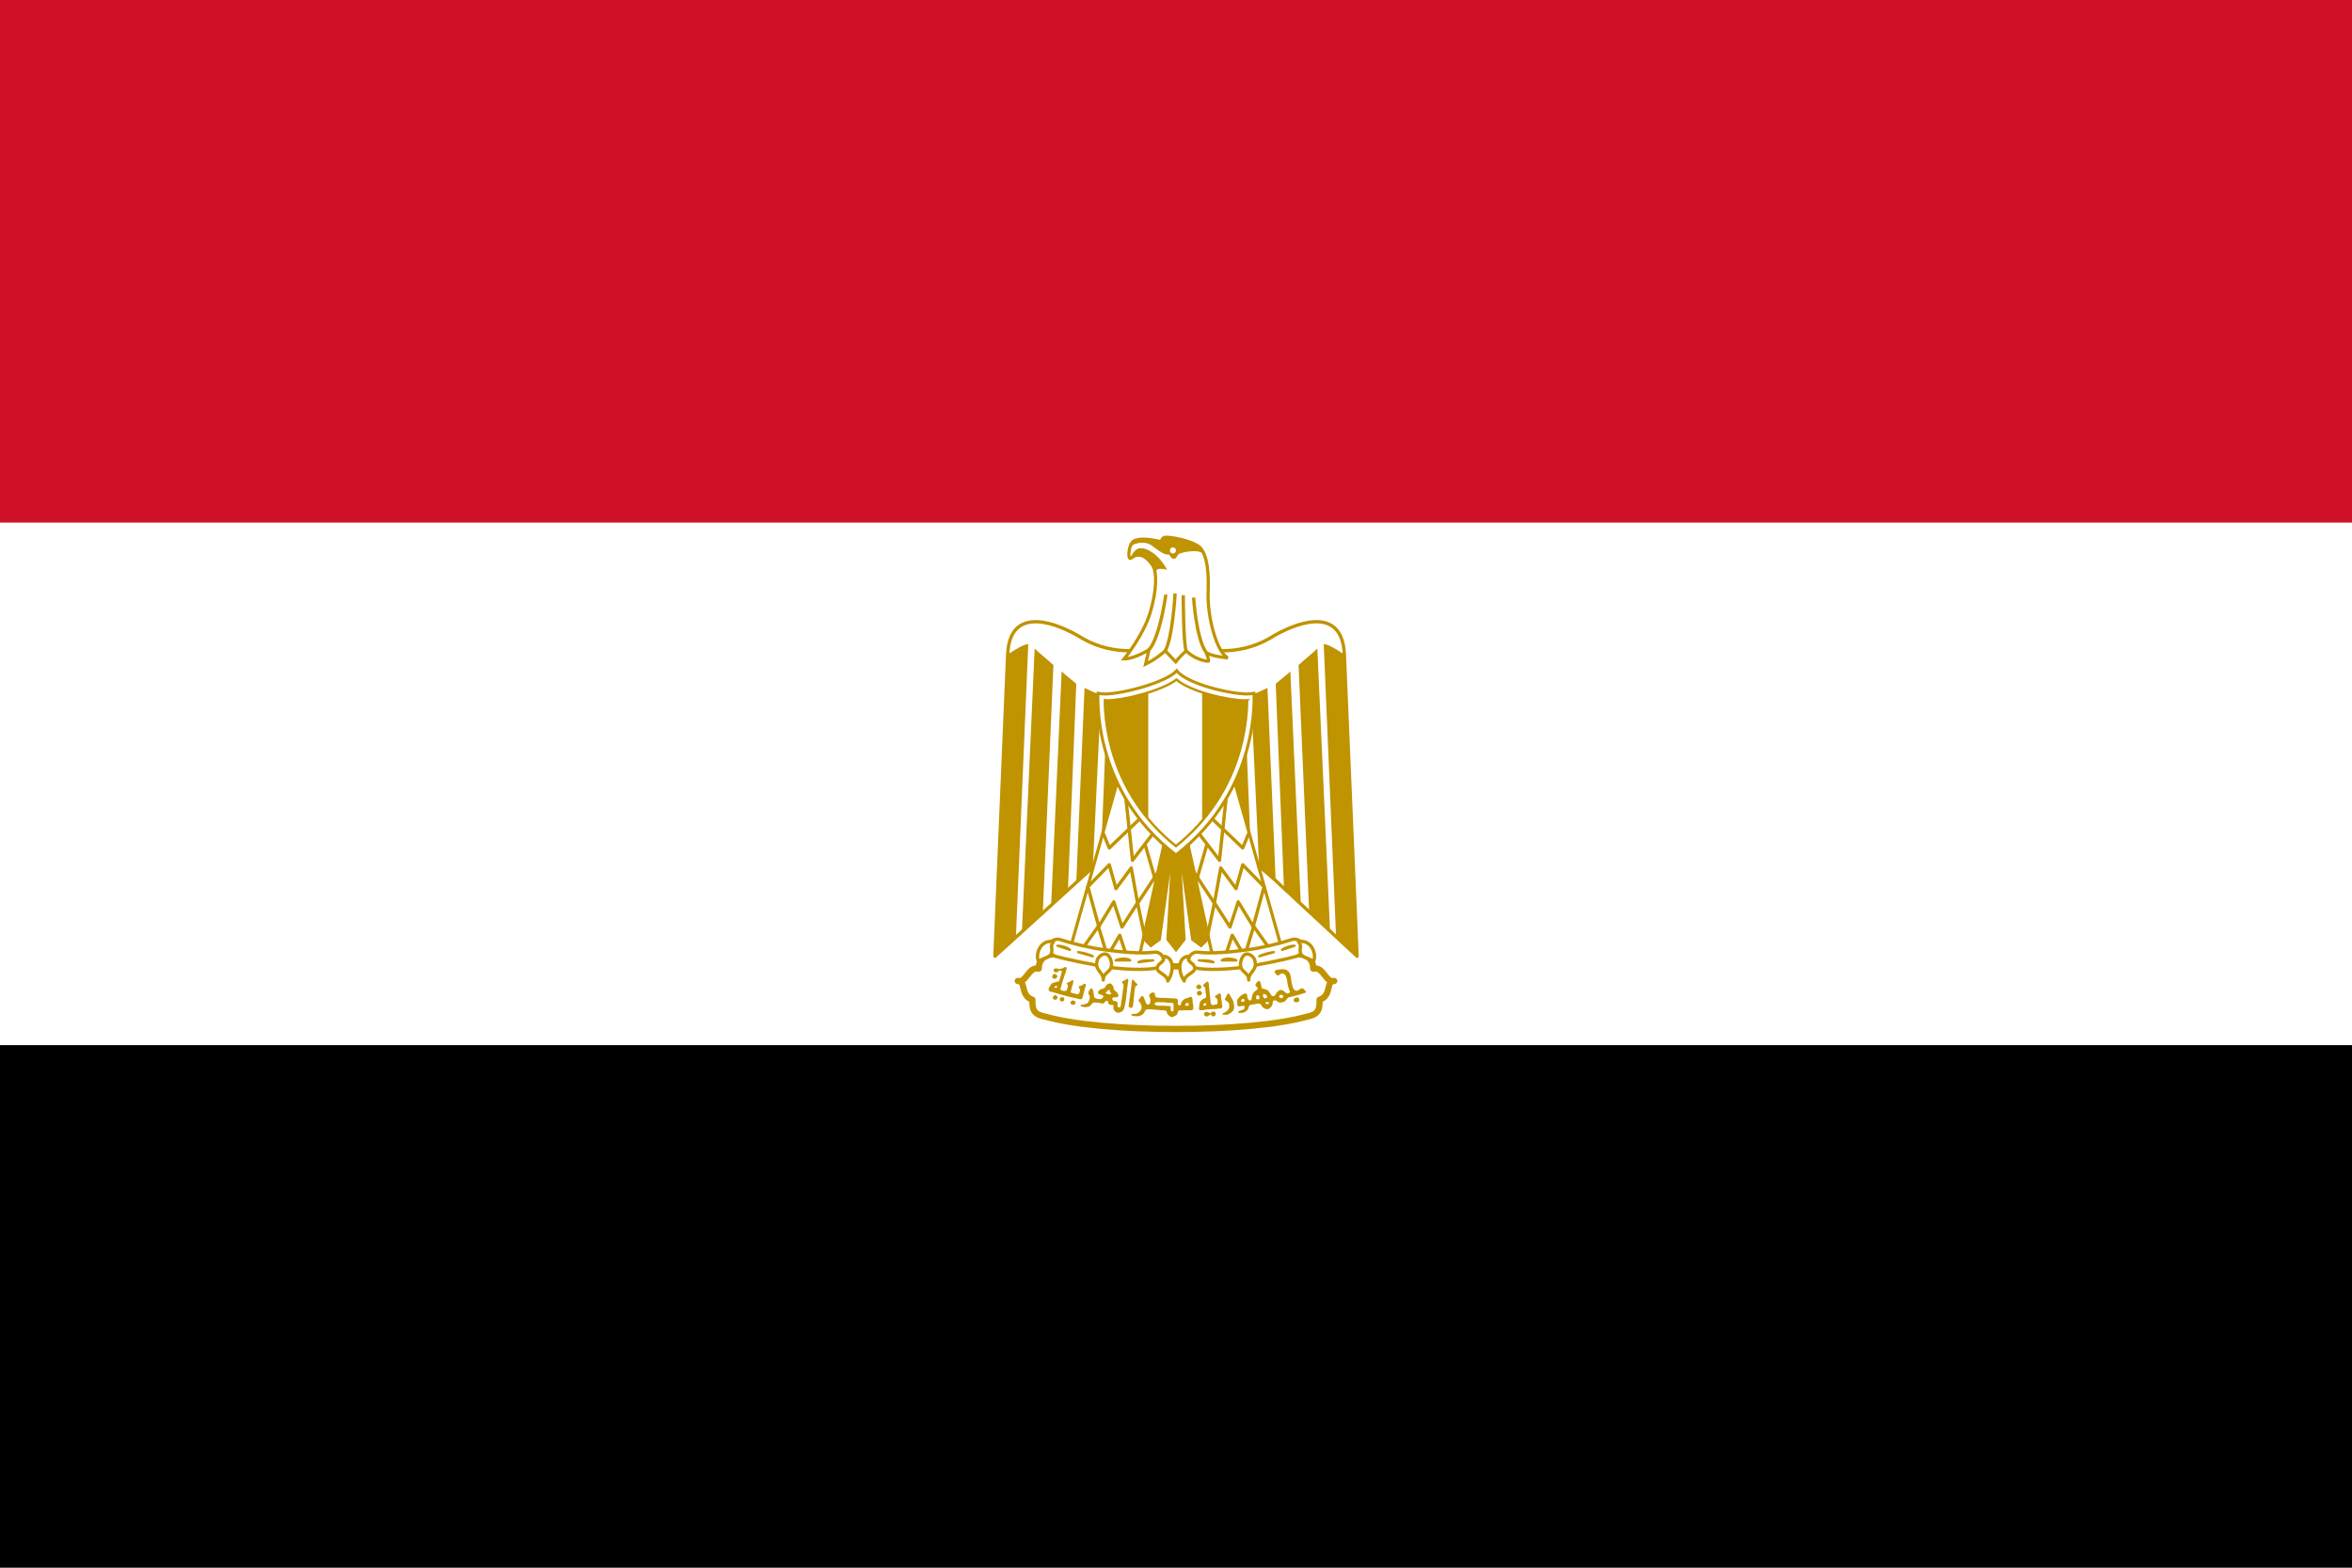
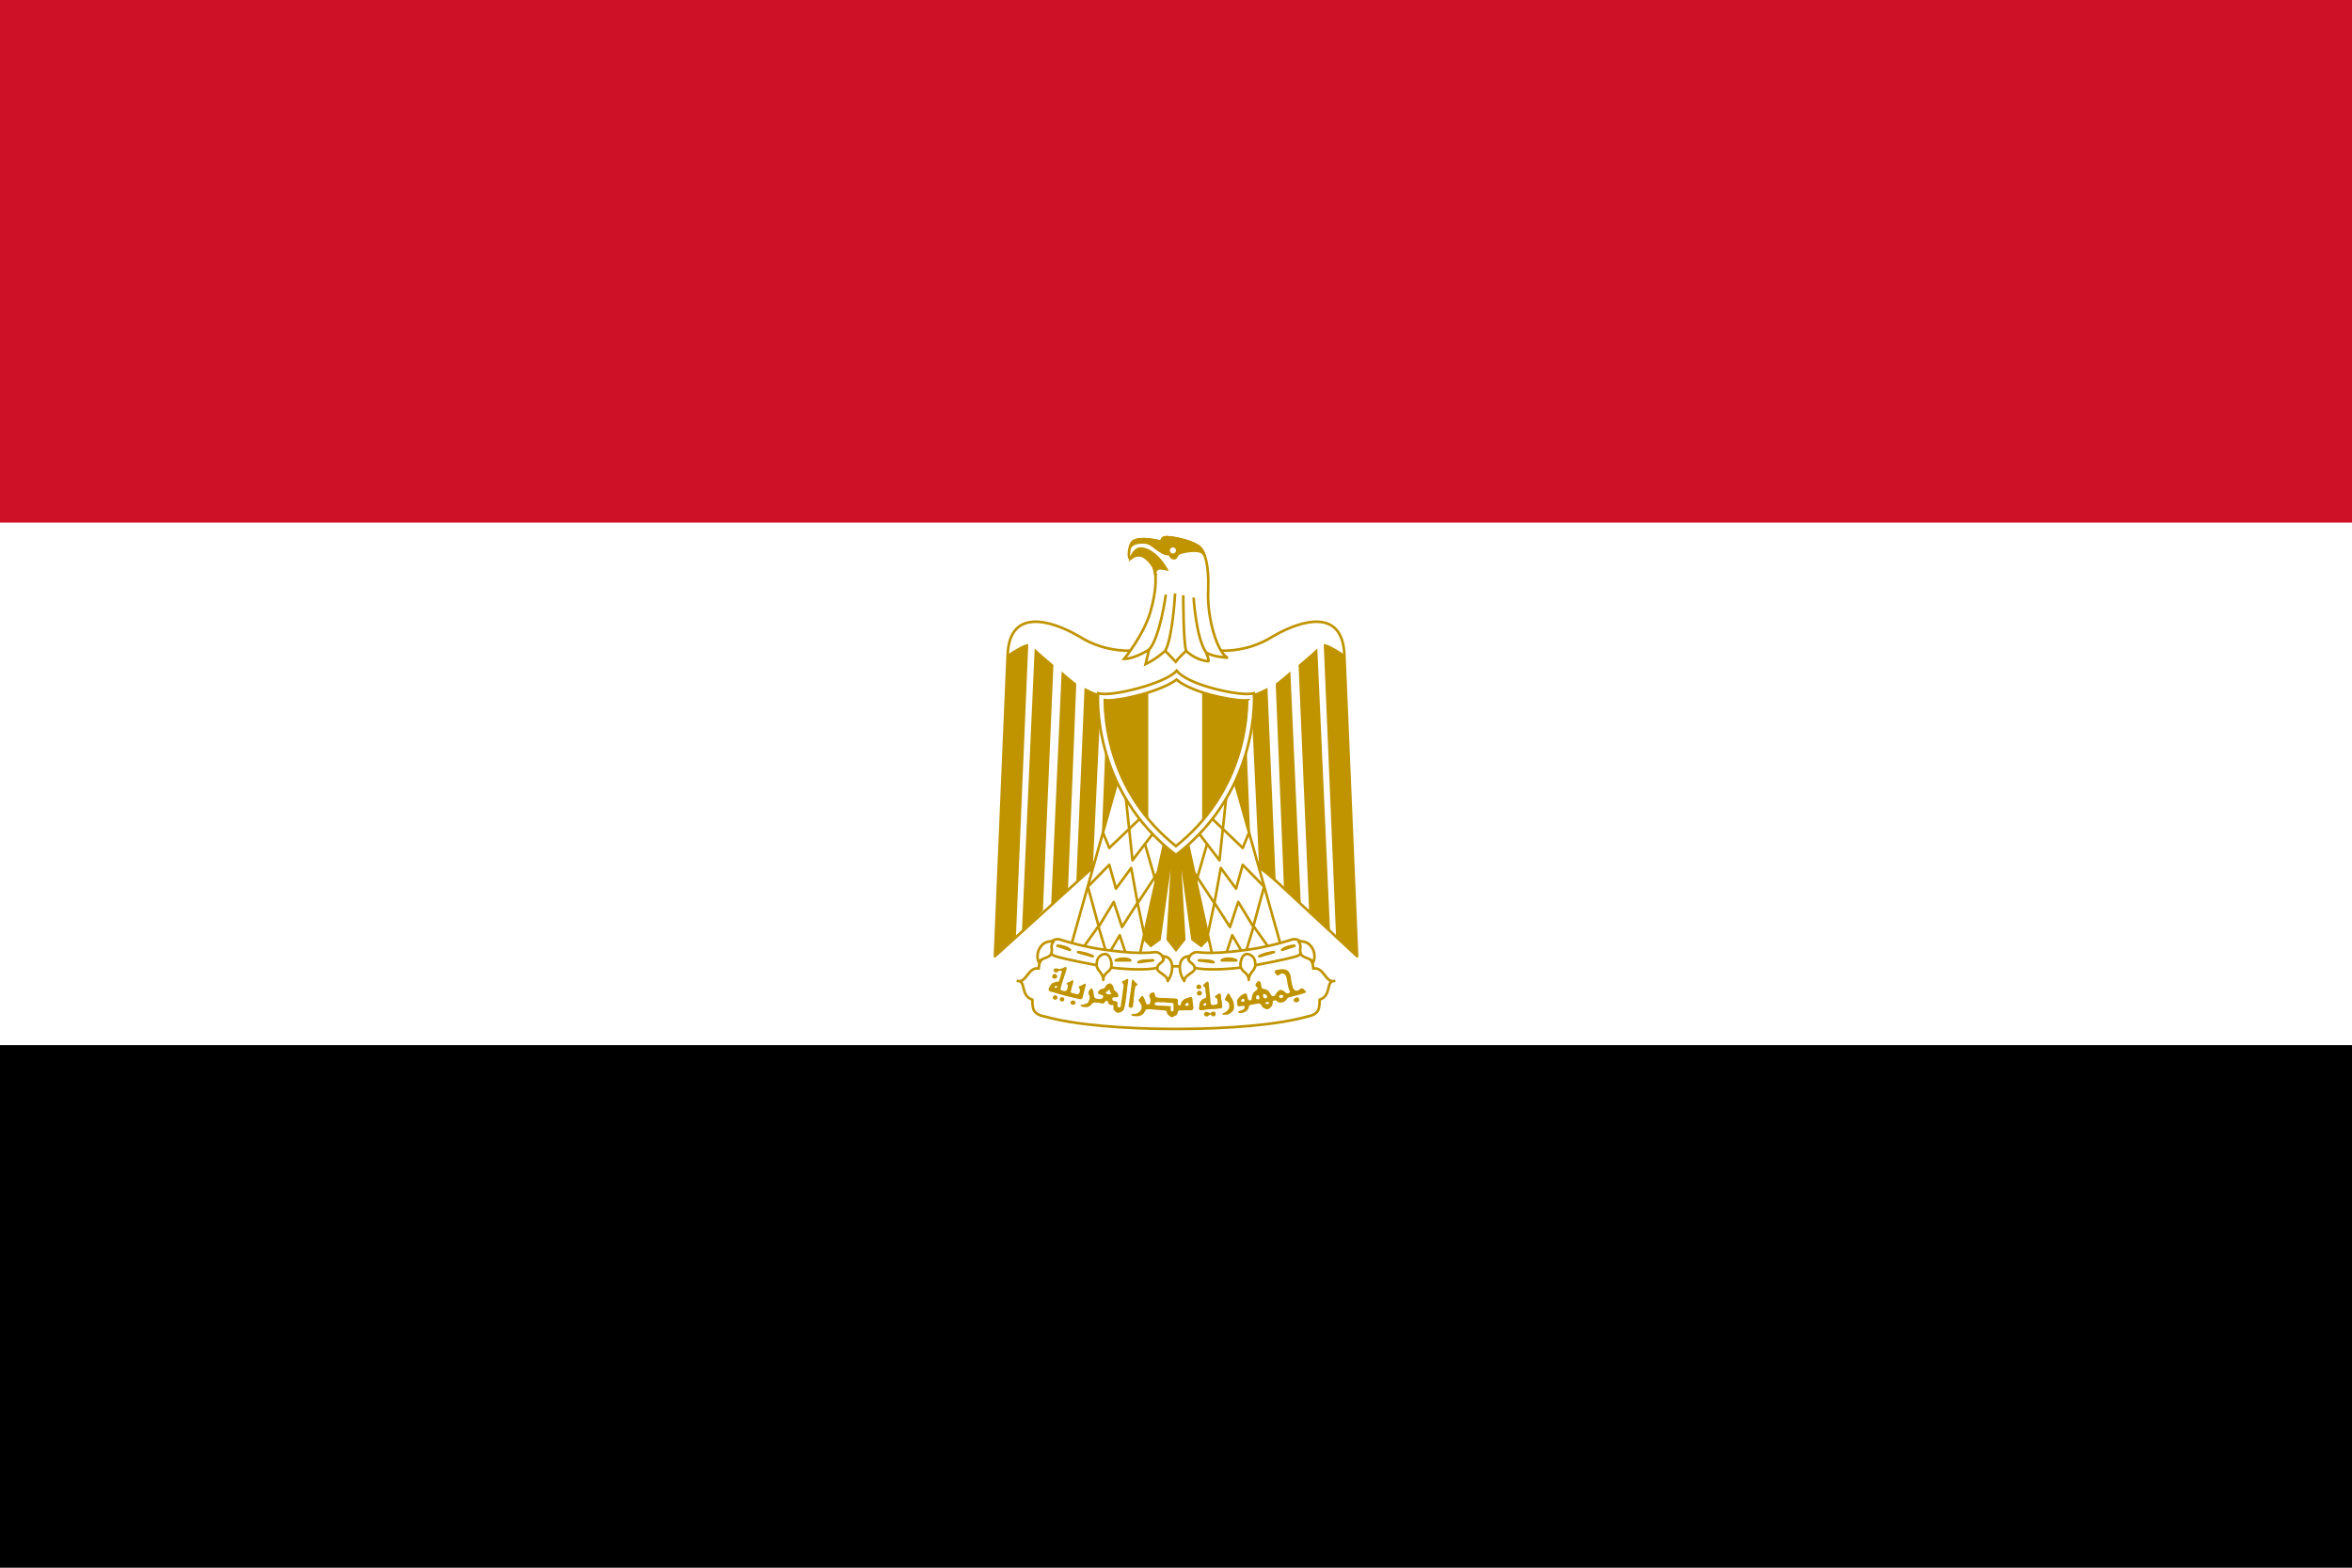
<svg xmlns="http://www.w3.org/2000/svg" xmlns:xlink="http://www.w3.org/1999/xlink" width="900" height="600">
  <rect width="900" height="600" fill="#000" />
  <rect width="900" height="400" fill="#fff" />
  <rect width="900" height="200" fill="#ce1126" />
  <g fill="#fff" stroke="#c09300">
-     <path stroke-width="1.27" stroke-linejoin="round" d="m450.81,302.4,68.488,63.579-4.876-115.47c-0.716-17.5-15.924-13.485-26.971-7.172-11.191,7.172-23.958,7.172-37.446,2.437-13.485,4.735-26.253,4.735-37.444-2.437-11.046-6.312-26.252-10.328-26.97,7.172l-4.879,115.47,70.098-63.579z" />
+     <path strokeWidth="1.27" stroke-linejoin="round" d="m450.81,302.4,68.488,63.579-4.876-115.47c-0.716-17.5-15.924-13.485-26.971-7.172-11.191,7.172-23.958,7.172-37.446,2.437-13.485,4.735-26.253,4.735-37.444-2.437-11.046-6.312-26.252-10.328-26.97,7.172l-4.879,115.47,70.098-63.579z" />
    <g id="w" fill="#c09300" stroke="none">
      <path d="m393.47,246.49-4.734,112.32-8.035,7.168,4.878-115.47c2.295-1.578,6.313-4.017,7.891-4.017z" />
      <path d="m403.09,254.53-4.017,93.955-8.032,8.22,4.877-108.49c1.579,1.577,6.314,5.45,7.172,6.31z" />
      <path d="m411.84,261.7-3.155,78.362-6.456,6.309,4.018-89.405c1.575,1.578,4.731,3.873,5.592,4.733z" />
      <path d="m421.31,265.72-3.156,66.787-6.313,5.119,3.156-74.344c1.579,0.716,4.735,2.438,6.313,2.438z" />
      <path d="m430.06,265.72-2.297,55.657-6.454,6.313,2.439-61.252c1.576-0.001,5.594-0.001,6.313-0.718z" />
    </g>
    <use xlink:href="#w" transform="matrix(-1,0,0,1,900,0)" />
-     <path fill="#c09300" stroke-width="1.074" d="m453.16,315.06,9.613,43.755-3.158,3.155-3.299-2.439-5.452-39.018,2.296,39.018-3.157,4.016-3.156-4.016,2.296-39.018-5.451,39.018-3.302,2.439-3.155-3.155,9.611-43.755h6.314z" />
-     <g id="b" fill="none" stroke-width="1.27" stroke-linejoin="round">
-       <path fill="#fff" stroke-width="1.189" d="m428.48,295.84-19.08,67.705,26.255,4.018,11.188-50.924-18.363-20.799z" />
+     <path fill="#c09300" strokeWidth="1.074" d="m453.16,315.06,9.613,43.755-3.158,3.155-3.299-2.439-5.452-39.018,2.296,39.018-3.157,4.016-3.156-4.016,2.296-39.018-5.451,39.018-3.302,2.439-3.155-3.155,9.611-43.755h6.314z" />
+     <g id="b" fill="none" strokeWidth="1.27" stroke-linejoin="round">
+       <path fill="#fff" strokeWidth="1.189" d="m428.48,295.84-19.08,67.705,26.255,4.018,11.188-50.924-18.363-20.799z" />
      <path d="m422.17,318.94,2.296,5.593,12.405-11.848" />
      <path d="m430.76,304.92,2.596,24.346,7.891-10.328" />
      <path d="m438.09,322.95,4.31,14.875" />
      <path d="m444.09,332.36-8.718,13.241m2.719,13.216-2.79-13.198-2.436-13.423-5.841,7.909-2.561-9.119-8.175,8.385,4.157,15.251,5.737-9.435,3.156,9.612,5.89-9.162" />
      <path d="m414.99,361.97,5.3-7.444,3.453,11.457,4.734-8.032,3.158,9.614" />
    </g>
    <use xlink:href="#b" transform="matrix(-1,0,0,1,900,0)" />
-     <g stroke-width="1.27" stroke-linejoin="round" stroke-linecap="round">
-       <path stroke-width="2.378" stroke-linejoin="round" d="m450,393.81c19.943,0,39.024-1.578,50.213-4.734,4.735-0.859,4.735-3.298,4.735-6.455,4.735-1.578,2.295-7.17,5.594-7.17-3.299,0.862-4.016-5.594-8.033-4.732,0-5.596-5.596-6.313-10.33-4.738-9.47,3.158-26.255,3.875-42.18,3.875-15.924-0.718-32.567-0.718-42.179-3.875-4.734-1.575-10.327-0.859-10.327,4.738-4.018-0.862-4.735,5.594-8.034,4.732,3.299,0,0.86,5.593,5.594,7.17,0,3.158,0,5.596,4.878,6.455,11.045,3.156,30.128,4.734,50.068,4.734z" />
+     <g strokeWidth="1.27" stroke-linejoin="round" stroke-linecap="round">
+       <path strokeWidth="2.378" stroke-linejoin="round" d="m450,393.81c19.943,0,39.024-1.578,50.213-4.734,4.735-0.859,4.735-3.298,4.735-6.455,4.735-1.578,2.295-7.17,5.594-7.17-3.299,0.862-4.016-5.594-8.033-4.732,0-5.596-5.596-6.313-10.33-4.738-9.47,3.158-26.255,3.875-42.18,3.875-15.924-0.718-32.567-0.718-42.179-3.875-4.734-1.575-10.327-0.859-10.327,4.738-4.018-0.862-4.735,5.594-8.034,4.732,3.299,0,0.86,5.593,5.594,7.17,0,3.158,0,5.596,4.878,6.455,11.045,3.156,30.128,4.734,50.068,4.734z" />
      <path d="m422.89,363.54c6.454,0.861,13.628,1.578,19.225,0.861,3.153,0,5.449,5.45-0.863,6.313-5.593,0.715-14.345,0-19.08-0.862-4.017-0.718-12.768-2.295-18.364-3.875-5.595-2.436-1.576-7.168,1.577-6.452,4.879,1.577,11.192,3.156,17.505,4.016z" />
      <path d="m477.12,363.54c-6.457,0.861-13.628,1.578-19.081,0.861-3.301,0-5.596,5.45,0.717,6.313,5.596,0.715,14.347,0,19.078-0.862,4.019-0.718,12.769-2.295,18.364-3.875,5.597-2.436,1.58-7.168-1.577-6.452-4.878,1.577-11.19,3.156-17.501,4.016z" />
      <path d="m403.09,360.39c-4.877-0.861-7.172,4.732-5.593,7.887,0.716-1.578,4.016-1.578,4.735-3.155,0.858-2.437-0.718-2.437,0.858-4.732z" />
      <path d="m422.17,375.06c0-3.153,3.155-2.765,3.155-5.921,0-1.577-0.859-4.017-2.437-4.017-1.579,0-3.158,1.578-3.158,3.155-0.718,3.157,2.44,3.631,2.44,6.783z" />
      <path d="m444.88,365.98c4.731,0,4.262,6.314,1.966,9.47,0-2.295-4.016-3.156-4.016-4.732,0-2.442,3.626-2.442,2.051-4.738z" />
      <path d="m496.91,360.39c4.878-0.861,7.174,4.732,5.595,7.887-0.718-1.578-4.017-1.578-4.734-3.155-0.861-2.437,0.718-2.437-0.861-4.732z" />
      <path d="m477.83,375.06c0-3.153-3.153-2.765-3.153-5.921,0-1.577,0.86-4.017,2.438-4.017,1.577,0,3.156,1.578,3.156,3.155,0.718,3.157-2.441,3.631-2.441,6.783z" />
      <path d="m455.12,365.98c-4.732,0-4.263,6.314-1.967,9.47,0-2.295,4.016-3.156,4.016-4.732,0.001-2.442-3.626-2.442-2.048-4.738z" />
-       <g stroke-width="0.891">
+       <g strokeWidth="0.891">
        <path d="m404.67,361.97c1.58,0,4.018,0.718,4.735,1.577l-4.74-1.58z" />
        <path d="m412.55,364.41c0.862,0,4.018,0.716,5.596,1.575l-5.6-1.58z" />
        <path d="m441.25,367.56c-1.578,0-4.734,0-5.593,0.715l5.59-0.72z" />
        <path d="m432.5,367.56c-0.859-0.862-4.016-0.862-5.593,0h5.59z" />
        <path d="m495.34,361.97c-1.578,0-3.875,0.718-4.735,1.577l4.735-1.577z" />
        <path d="m487.45,364.41c-0.86,0-4.017,0.716-5.595,1.575l5.6-1.58z" />
        <path d="m458.75,367.56c1.579,0,4.735,0,5.595,0.715l-5.6-0.72z" />
        <path d="m467.5,367.56c0.86-0.862,4.018-0.862,5.595,0h-5.6z" />
      </g>
      <g fill="#c09300" stroke="none">
        <path d="m403.34,374.58c-0.534-0.102-0.815-0.525-0.68-1.025,0.164-0.609,0.652-0.957,1.113-0.794,0.293,0.104,0.83,0.645,0.832,0.839,0.003,0.223-0.281,0.753-0.403,0.754-0.053,0.001-0.134,0.046-0.181,0.102-0.1,0.118-0.413,0.175-0.68,0.124z" />
        <path d="m458.27,378.5c-0.199-0.074-0.515-0.518-0.515-0.724,0.002-0.387,0.574-1.018,0.929-1.021,0.175-0.001,0.655,0.248,0.834,0.435,0.325,0.338,0.254,0.893-0.154,1.208-0.201,0.155-0.8,0.211-1.094,0.103z" />
        <path d="m458.63,380.98c-0.42-0.142-0.574-0.348-0.608-0.814-0.035-0.485,0.012-0.561,0.525-0.841l0.366-0.199,0.346,0.154c0.48,0.214,0.693,0.445,0.71,0.767,0.018,0.348-0.24,0.703-0.64,0.883-0.352,0.158-0.373,0.159-0.699,0.049z" />
        <path d="m407.75,370.09c-0.346-0.011-0.821,0.307-1.094,0.469-0.649,0.152-1.405,0.551-2.031,0.125-0.617-0.191-1.438-0.04-1.531,0.719,0.158,0.652,1.071,1.024,1.625,0.594,0.411-0.538,1.531-0.853,1.656,0.062-0.457,0.692-0.405,1.609-0.781,2.344-0.061,0.458-0.252,0.892-0.5,1.281-0.462,0.046-0.954-0.008-1.344,0.281-0.626,0.034-1.265,0.345-1.625,0.875-0.403,0.578-0.789,1.165-0.906,1.875,0.107,0.725,0.938,0.933,1.562,0.969,0.667,0.184,1.334,0.424,2,0.625,1.085,0.243,2.102,0.635,3.188,0.875,1.584,0.478,3.248,0.697,4.844,1.125,0.167,0.056,0.324,0.104,0.5,0.125,0.662,0.138,1.008-0.583,1.062-1.125,0.329-1.16,0.579-2.339,0.906-3.5,0.225-0.466,0.496-1.517-0.406-1.281-0.515,0.309-0.952,0.773-1.594,0.812-0.874,0.051-0.375,0.945-0.031,1.312,0.076,0.587-0.11,1.289-0.5,1.75-0.52,0.33-1.172-0.056-1.719-0.188-0.575,0.01-1.723-0.283-1.188-1.062,0.19-0.577,0.207-1.208,0.438-1.781,0.294-0.615,0.336-1.285,0.469-1.938-0.361-0.777-0.979,0.256-1.469,0.344-0.338,0.235-1.605,0.334-0.938,0.938,0.575,0.437,0.134,1.197,0.031,1.75-0.037,0.77-0.838,0.954-1.469,0.781-0.628-0.03-1.501-0.497-0.969-1.188,0.121-0.575,0.322-1.14,0.438-1.719,0.237-0.698,0.437-1.363,0.688-2.062,0.109-0.62,0.331-1.208,0.625-1.75,0.017-0.685,0.478-1.275,0.469-1.969-0.047-0.339-0.199-0.462-0.406-0.469zm-3.594,7.25c0.082-0.014,0.14-0.002,0.219,0.031,0.25,0.106,0.257,0.309,0,0.531-0.112,0.097-0.24,0.191-0.281,0.188-0.468-0.04-0.606-0.11-0.625-0.281-0.017-0.151,0.031-0.195,0.344-0.344,0.156-0.074,0.262-0.111,0.344-0.125z" />
        <path d="m403.12,382.36c-0.496-0.466-0.416-0.806,0.317-1.353,0.314-0.234,0.504-0.207,0.863,0.12,0.552,0.504,0.574,0.823,0.087,1.255-0.241,0.213-0.346,0.257-0.627,0.26-0.293,0.003-0.377-0.033-0.64-0.282z" />
        <path d="m406.17,383.28c-0.485-0.12-0.764-0.608-0.623-1.088,0.129-0.435,0.203-0.477,0.84-0.484,0.715-0.007,0.854,0.112,0.86,0.742,0.004,0.354-0.024,0.437-0.2,0.6-0.207,0.193-0.605,0.296-0.878,0.229z" />
        <path d="m495.28,383.36c-0.227-0.189-0.273-0.274-0.275-0.515-0.003-0.411,0.233-0.712,0.746-0.944,0.682-0.309,0.96-0.266,1.217,0.186,0.342,0.601,0.325,0.847-0.084,1.252-0.226,0.224-0.268,0.237-0.785,0.242-0.508,0.003-0.566-0.011-0.819-0.221z" />
        <path d="m410.22,384.51c-0.364-0.097-0.552-0.37-0.557-0.807-0.004-0.334,0.02-0.387,0.254-0.57,0.151-0.118,0.39-0.22,0.579-0.245,0.267-0.036,0.364-0.013,0.579,0.138,0.551,0.387,0.667,0.77,0.349,1.141-0.34,0.396-0.661,0.488-1.203,0.343z" />
        <path d="m432.14,385.49c-0.081-0.101-0.259-0.16-0.278-0.287,0.032-0.555,0.059-1.117,0.235-1.648,0.096-0.523,0.012-1.069,0.194-1.579,0.187-0.927,0.187-1.883,0.402-2.804,0.01-0.474,0.055-0.949,0.192-1.405,0.158-0.722,0.014-1.476,0.226-2.189-0.023-0.268,0.286-0.983,0.557-0.559,0.393,0.576,0.911,1.045,1.421,1.515,0.438,0.253,0.036,0.624-0.267,0.75-0.415,0.164-0.516,0.621-0.487,1.022-0.058,0.415-0.225,0.807-0.242,1.23-0.088,0.622-0.071,1.255-0.152,1.877-0.182,0.609-0.112,1.26-0.173,1.887,0.008,0.399-0.181,0.761-0.155,1.16-0.048,0.406-0.067,0.894-0.407,1.172-0.329,0.166-0.804,0.137-1.068-0.142z" />
        <path d="m461.84,375.69c-0.482,0.365-0.914,0.795-1.344,1.219-0.593,0.449,0.487,0.71,0.625,1.094,0.157,0.586,0.148,1.211,0.188,1.812,0.179,0.551,0.258,1.138,0.219,1.719-0.052,0.622-0.863,0.491-1.219,0.844-0.492,0.207-0.688,0.69-1.062,1.031-0.246,0.483-0.312,1.076-0.344,1.625,0.035,0.448-0.302,0.949,0,1.344,0.039,0.056,0.085,0.132,0.125,0.188,0.101,0.145,0.343,0.029,0.5,0.062,0.504-0.028,1.028,0.047,1.5-0.156,1.21-0.209,2.431-0.226,3.656-0.281,0.749,0.024,1.47-0.237,2.219-0.219,0.587,0.13,0.851-0.506,0.844-0.969-0.332-0.654-0.045-1.429-0.312-2.094-0.235-0.672-0.142-1.428-0.25-2.125-0.015-0.548-0.711-0.752-1.062-0.344-0.341,0.345-0.893,0.414-1.156,0.844-0.297,0.602,0.627,0.603,0.781,1.062,0.176,0.464,0.118,0.981,0.156,1.469,0.114,0.592-0.529,0.626-0.938,0.688-0.537,0.201-1.29,0.336-1.594-0.312-0.191-0.479-0.165-0.993-0.219-1.5-0.013-0.892-0.228-1.768-0.281-2.656-0.051-1.097-0.241-2.187-0.312-3.281-0.01-0.455-0.071-1.198-0.719-1.062zm-0.625,8.25,0.312,0.031,0.031,0.375,0.031,0.375-0.406,0.125c-0.215,0.064-0.403,0.094-0.406,0.094-0.003-0.001-0.088-0.053-0.188-0.125-0.22-0.159-0.163-0.385,0.125-0.688,0.163-0.17,0.239-0.203,0.5-0.188z" />
        <path d="m431.25,374.66c-0.38,0.135-0.862,0.693-1.25,0.688-0.88,0.062-0.757,0.919-0.125,1.219,0.083,0.26,0.005,0.588,0.031,0.875,0.123,0.79-0.375,1.425-0.281,2.219-0.044,0.87-0.307,1.718-0.344,2.594-0.247,0.903-0.25,1.832-0.406,2.75-0.104,0.823-0.7,0.533-1.219,0.312-0.004-0.357-0.027-0.706-0.031-1.062,0.216-0.817-0.441-1.056-1.094-1.156-0.686,0.065-1.023-0.523-0.875-1.125,0.295-0.351,1.036-0.253,1.5-0.312,0.981,0.203,0.942-1.112,0.438-1.562-0.345-0.636-1.198-0.909-1.438-1.562,0.096-0.866-0.48-1.732-1.188-2.156-1.089-0.076-1.91,0.863-2.312,1.781-0.453,0.131-0.904,0.267-1.344,0.438-0.709,0.177-1.72,1.407-0.75,1.875,0.544,0.15,2.2,0.528,1.469,1.281-0.412,0.707-1.201,0.719-1.906,0.531-0.724,0.001-1.529-0.352-1.5-1.188-0.148-0.75-0.123-1.558-0.469-2.25-0.148-0.839-1.101-0.643-1.156,0.125-0.733,0.534-0.636,1.398-0.125,2.031,0.319,0.729,0.003,1.578-0.312,2.25-0.191,0.875-1.156,0.905-1.844,1.188-0.338,0.131-1.629-0.078-1.156,0.656,0.753,0.266,1.653,0.505,2.438,0.312,0.823-0.102,1.538-0.665,1.938-1.375,0.553-0.56,1.502-0.267,2.219-0.281,0.773-0.002,1.563,0.542,2.312,0.188,0.217-0.564,1.222-1.496,1.531-0.531-0.053,0.863,0.709,1.326,1.5,1.219,0.864-0.049,0.544,0.611,0.531,1.125,0.057,0.934,0.66,1.425,1.438,1.812,0.265,0.071,0.545,0.047,0.812,0,0.748-0.235,1.554-0.569,1.781-1.406,0.304-0.681,0.311-1.451,0.531-2.156,0.177-1.13,0.406-2.26,0.438-3.406,0.276-1.038,0.197-2.136,0.406-3.188,0.132-0.782,0.231-1.563,0.312-2.344-0.092-0.417-0.272-0.487-0.5-0.406zm-6.781,4.156c0.151,0.018,0.236,0.204,0.25,0.531,0.016,0.364,0.206,0.661,0.438,0.719,0.182,0.046,0.167,0.239-0.031,0.375-0.115,0.079-0.321,0.127-0.688,0.125-0.578-0.003-0.936-0.153-1.25-0.469l-0.188-0.188,0.281-0.188c0.142-0.108,0.398-0.333,0.562-0.5,0.285-0.291,0.474-0.425,0.625-0.406z" />
        <path d="m490.5,370.94c-0.567,0.026-1.137,0.118-1.656,0.25-1.04-0.065-1.562,1.027-0.562,1.562,0.602,1.534,1.54-0.317,2.5-0.188,1.438,0.28,1.559,1.832,1.781,3,0.081,1.157,0.414,2.282,0.75,3.375,0.962,1.069-0.721,1.74-1.438,0.906-0.611-0.664-1.92-1.48-2.656-0.562-0.904,0.383-0.941,1.59-1.688,1.938-1.209,0.368-1.361-1.119-2-1.75-0.587-0.824-1.71-0.896-2.625-1.188-0.429-0.869-0.205-2.346-1.094-2.938-0.746,0.304-2.113,1.702-0.969,2.344,1.118,0.961-0.488,1.401-1,2.062-0.732,0.815-0.848,1.936-0.969,2.969-1.259,0.696-1.504-0.788-1.656-1.719-0.098-1.111-1.036-0.785-1.688-0.375-0.952,0.386-1.428,1.29-2.094,2-0.08,0.648,0.037,1.357,0.031,2.031,0.216,0.811,1.202,0.43,1.812,0.375,0.979-0.409,1.379,0.627,0.594,1.219-0.532,0.676-2.22,0.323-2.062,1.406,0.544,0.064,1.111,0.043,1.656,0,1.091-0.298,2.261-1.067,2.375-2.281,0.144-1.058,1.668-0.865,2.5-1.094,1.041-0.3,2.295-0.377,2.531,0.938,0.709,0.745,2.249,1.584,3.031,0.562,0.795-0.485,1.176-1.338,1.125-2.25-0.162-0.785,1.269-0.813,1.625-0.375,0.521,0.858,2.151,0.605,2.938,0.125,0.836-0.617,1.018-1.705,2.219-1.719,1.782-0.534,3.634-0.841,5.375-1.5,1.41-0.307-0.21-1.198-0.562-1.719-1.074-0.531-2.008,1.642-3.219,0.562-0.936-0.716-0.872-2.077-1.219-3.125-0.237-1.357-0.177-2.923-1.156-4-0.672-0.715-1.586-0.887-2.531-0.844zm-6.812,9.469c0.126-0.003,0.268,0.059,0.5,0.188,0.438,0.242,0.751,0.643,0.75,0.969-0,0.213-0.054,0.227-0.375,0.375-0.197,0.091-0.421,0.189-0.5,0.188-0.181-0.002-0.624-0.357-0.625-0.5-0.001-0.059-0.058-0.286-0.125-0.469-0.118-0.321-0.099-0.316,0.062-0.531,0.103-0.137,0.187-0.215,0.312-0.219zm6.531,0.344c0.372-0.024,0.594,0.092,0.75,0.375,0.182,0.329,0.058,0.581-0.406,0.781-0.203,0.088-0.407,0.159-0.438,0.156-0.031-0.003-0.198-0.103-0.375-0.219-0.27-0.178-0.309-0.264-0.312-0.469-0.003-0.315,0.349-0.597,0.781-0.625zm-8.938,0.094c0.109-0.017,0.208,0.04,0.344,0.156,0.18,0.155,0.237,0.279,0.281,0.594,0.031,0.219,0.026,0.502,0,0.625-0.049,0.226-0.053,0.216-0.562,0.219-0.64,0.006-0.7-0.064-0.688-0.656,0.008-0.377,0.012-0.478,0.219-0.688,0.16-0.162,0.297-0.233,0.406-0.25zm-5.5,1.438c0.2,0.047,0.388,0.198,0.438,0.438,0.066,0.318,0.008,0.462-0.25,0.594-0.222,0.113-0.734,0.151-0.875,0.062-0.046-0.029-0.14-0.103-0.188-0.188-0.068-0.121-0.056-0.179,0.031-0.25,0.06-0.049,0.125-0.12,0.125-0.156-0-0.036,0.067-0.163,0.156-0.281,0.146-0.194,0.363-0.266,0.562-0.219zm9.25,1.188c0.178-0.001,0.329,0.061,0.438,0.156,0.185,0.162,0.179,0.4-0.031,0.562-0.135,0.104-0.872,0.095-1.125,0-0.113-0.042-0.156-0.099-0.156-0.219-0.002-0.141,0.037-0.228,0.281-0.344,0.204-0.098,0.416-0.155,0.594-0.156z" />
        <path d="m467.86,388.29c-0.096-0.062-0.238-0.117-0.095-0.222,0.173-0.302,0.518-0.407,0.824-0.52,0.548-0.237,1.021-0.64,1.374-1.118,0.05-0.333,0.424-0.514,0.422-0.862,0.003-0.475,0.031-0.962-0.085-1.426-0.128-0.426-0.451-0.752-0.826-0.974-0.257-0.201-0.674-0.257-0.769-0.614-0.052-0.343,0.253-0.604,0.361-0.909,0.223-0.422,0.411-0.864,0.651-1.275,0.259-0.288,0.659-0.016,0.793,0.262,0.189,0.278,0.357,0.576,0.451,0.897,0.302,0.332,0.57,0.721,0.679,1.162,0.148,0.311,0.383,0.602,0.369,0.966,0,0.416,0.235,0.787,0.22,1.206,0.013,0.56,0.013,1.145-0.192,1.674-0.14,0.293-0.421,0.47-0.606,0.733-0.319,0.296-0.67,0.579-1.08,0.736-0.289,0.092-0.457,0.426-0.819,0.345-0.515,0.009-1.037,0.079-1.547-0.004,0.032,0.054-0.156-0.091-0.125-0.057z" />
        <path d="m461.01,388.74c-0.243-0.25-0.295-0.355-0.298-0.6-0.003-0.247,0.045-0.346,0.282-0.586,0.438-0.443,0.652-0.453,1.409-0.07,0.723,0.366,0.968,0.399,1.032,0.14,0.062-0.25,0.479-0.479,0.874-0.481,0.25-0.002,0.392,0.048,0.592,0.204,0.251,0.196,0.263,0.226,0.27,0.679,0.004,0.463-0.002,0.481-0.29,0.736-0.277,0.244-0.322,0.259-0.665,0.225-0.437-0.044-0.7-0.244-0.771-0.588-0.052-0.25-0.139-0.31-0.205-0.14-0.021,0.055-0.129,0.122-0.239,0.15-0.204,0.051-0.549,0.269-0.794,0.5-0.093,0.087-0.255,0.129-0.519,0.131-0.356,0.003-0.405-0.018-0.678-0.299z" />
        <path d="m441.19,379.84c-0.665,0.007-1.381,0.566-1.469,1.219,0.152,0.752,0.777,1.49,0.375,2.281,0.278,1.013-0.761,1.397-1.469,0.812-0.427-0.971-0.643-2.036-1.281-2.906-0.804-0.228-1.155,1.057-1.719,1.5,0.28,0.755,1.096,1.432,1.188,2.375,0.195,0.915-0.361,1.931-1.156,2.406-0.686,0.655-1.625,0.421-2.469,0.562-1.024,0.599,0.752,0.818,1.219,0.844,1.048,0.106,2.135-0.032,2.906-0.812,0.769-0.367,0.71-1.697,1.625-1.844,1.588-0.071,3.163,0.244,4.75,0.281,0.849,0.203,2.163-0.101,2.75,0.531,0.002,1.107,0.941,1.79,1.844,2.219,0.499,0.139,1.024-0.479,1.531-0.594,0.965-0.308,0.672-1.502,1.25-1.969,1.65-0.089,3.316-0.07,4.969-0.094,0.315,0.008,0.407-0.44,0.625-0.625-0.036-0.639-0.059-1.273-0.156-1.906-0.318-0.807,0.051-1.845-0.531-2.531-0.83-0.226-1.536,0.534-2.375,0.594-0.926,0.412-1.706,1.268-1.75,2.312-0.548,0.897-1.428-0.16-1.125-0.906-0.035-0.325,0.07-0.704-0.031-1-0.507-0.608-1.395-0.409-2.094-0.5-1.018,0.041-2.013-0.18-3.031-0.156-0.893-0.067-1.822,0.078-2.688-0.156-1.032-0.029-0.89-1.038-1.062-1.75-0.183-0.136-0.403-0.19-0.625-0.188zm2,3.688c0.343,0.007,0.667,0.052,1,0.094,0.431,0.071,0.89-0.148,1.312,0,0.977,0.166,1.954,0.127,2.938,0.219,0.26-0.004,0.446,0.185,0.625,0.344,0.002,0.684,0.001,1.379,0,2.062-0.03,0.258,0.076,0.598-0.156,0.781-0.075,0.051-0.158,0.107-0.25,0.125-0.271-0.07-0.557-0.248-0.688-0.5-0.041-0.357,0.018-0.704,0.031-1.062-0.007-0.093,0.04-0.237,0-0.312-0.213-0.151-0.454-0.249-0.719-0.25-0.849-0.029-1.682-0.092-2.531-0.125-0.707-0.045-1.433,0.06-2.125-0.125-0.268-0.098-0.618-0.064-0.781-0.344-0.234-0.272,0.104-0.597,0.344-0.719,0.318-0.145,0.657-0.194,1-0.188zm11.281,0.25c0.159-0.002,0.209,0.05,0.281,0.344,0.046,0.188,0.1,0.417,0.125,0.5,0.036,0.118-0.022,0.156-0.188,0.219-0.494,0.186-0.986,0.168-1.156-0.062-0.077-0.105,0.013-0.435,0.156-0.562,0.289-0.259,0.61-0.437,0.781-0.438z" />
      </g>
    </g>
-     <path stroke-width="1.15" d="m449.98,327.23c32.642-25.106,29.843-61.883,29.843-61.883-0.861,0.172-1.679,0.258-2.541,0.258-6.847,0-23.178-3.917-26.988-8.893-4.081,4.503-20.77,8.893-27.574,8.893-0.861,0-1.722-0.086-2.541-0.258,0,0-2.842,36.776,29.8,61.883z" />
-     <path stroke-width="0.916" d="m477.22,268.04c-0.281,0.018-0.563,0.026-0.848,0.026-6.205,0-20.619-3.184-26.175-7.957-5.819,4.41-20.471,7.957-26.576,7.957-0.286,0-0.569-0.035-0.85-0.086-0.014,1.391,0.058,2.832,0.144,4.144,0.323,4.901,1.183,9.819,2.488,14.552,4.108,14.895,12.516,27.553,24.572,37.155,12.066-9.61,20.484-22.28,24.601-37.186,1.307-4.732,2.169-9.65,2.495-14.55,0.085-1.284,0.157-2.692,0.147-4.054z" />
+     <path strokeWidth="1.15" d="m449.98,327.23c32.642-25.106,29.843-61.883,29.843-61.883-0.861,0.172-1.679,0.258-2.541,0.258-6.847,0-23.178-3.917-26.988-8.893-4.081,4.503-20.77,8.893-27.574,8.893-0.861,0-1.722-0.086-2.541-0.258,0,0-2.842,36.776,29.8,61.883z" />
+     <path strokeWidth="0.916" d="m477.22,268.04c-0.281,0.018-0.563,0.026-0.848,0.026-6.205,0-20.619-3.184-26.175-7.957-5.819,4.41-20.471,7.957-26.576,7.957-0.286,0-0.569-0.035-0.85-0.086-0.014,1.391,0.058,2.832,0.144,4.144,0.323,4.901,1.183,9.819,2.488,14.552,4.108,14.895,12.516,27.553,24.572,37.155,12.066-9.61,20.484-22.28,24.601-37.186,1.307-4.732,2.169-9.65,2.495-14.55,0.085-1.284,0.157-2.692,0.147-4.054z" />
    <path fill="#c09300" stroke="none" d="m439.38,265.03c-5.872,1.845-12.229,3.031-15.75,3.031-0.286,0-0.563-0.042-0.844-0.094-0.014,1.391,0.07,2.845,0.156,4.156,0.323,4.901,1.164,9.8,2.469,14.531,2.765,10.025,7.506,19.032,13.969,26.781v-48.406z" />
    <path fill="#c09300" stroke="none" d="m460,264.94,0,49.25c6.794-7.921,11.733-17.206,14.594-27.562,1.307-4.732,2.143-9.631,2.469-14.531,0.085-1.284,0.166-2.7,0.156-4.062-0.281,0.018-0.559,0.031-0.844,0.031-3.73,0-10.42-1.17-16.375-3.125z" />
-     <g stroke-width="1.27">
-       <path stroke-width="1.218" d="m462.31,253.09c0.667,0.039-0.902-3.568-0.902-3.568,1.764,1.804,8.43,2.235,8.43,2.235-3.999-1.766-7.998-15.096-7.528-25.721,0.432-10.664-1.528-14.859-3.097-16.428-2-2-8.43-3.764-12.664-3.999-2.392-0.118-2,1.804-2,1.804-4.431-1.137-8.861-1.568-10.861-0.235-1.882,1.255-2.274,7.528-0.902,6.43,3.333-2.666,6.234-0.235,8.233,2.666,1.764,2.549,1.647,9.763-0.902,18.192-2.666,8.861-9.959,17.722-9.959,17.722,3.96,0,9.528-3.529,9.528-3.529l-1.333,5.528c4.195-2,7.528-5.097,7.528-5.097l3.999,4.195c1.333-1.764,3.999-4.195,3.999-4.195s3.333,3.529,8.43,3.999z" />
+     <g strokeWidth="1.27">
+       <path strokeWidth="1.218" d="m462.31,253.09c0.667,0.039-0.902-3.568-0.902-3.568,1.764,1.804,8.43,2.235,8.43,2.235-3.999-1.766-7.998-15.096-7.528-25.721,0.432-10.664-1.528-14.859-3.097-16.428-2-2-8.43-3.764-12.664-3.999-2.392-0.118-2,1.804-2,1.804-4.431-1.137-8.861-1.568-10.861-0.235-1.882,1.255-2.274,7.528-0.902,6.43,3.333-2.666,6.234-0.235,8.233,2.666,1.764,2.549,1.647,9.763-0.902,18.192-2.666,8.861-9.959,17.722-9.959,17.722,3.96,0,9.528-3.529,9.528-3.529l-1.333,5.528c4.195-2,7.528-5.097,7.528-5.097l3.999,4.195c1.333-1.764,3.999-4.195,3.999-4.195s3.333,3.529,8.43,3.999z" />
      <path fill="none" d="m446.12,227.57s-2.235,16.428-6.43,21.094" />
      <path fill="none" d="m449.65,227.14s-0.863,16.623-3.764,21.956" />
      <path fill="none" d="m452.78,227.81s0,18.192,1.098,21.289" />
      <path fill="none" d="m456.74,228.71s0.902,15.291,4.666,20.819" />
-       <path fill="#c09300" stroke-width="0.354" d="m442.08,219.61c-0.196-1.451-0.549-2.588-1.059-3.333-2-2.901-4.901-5.332-8.233-2.666,0,0,1.137-3.529,3.568-3.646,1.882-0.118,6.156,1.411,9.92,7.841,0,0-2.784-0.627-3.45-0.039-1.255,1.098-0.745,1.843-0.745,1.843z" />
-       <path fill="#c09300" stroke-width="0.354" d="m432.44,209.26c0.274-0.902,0.706-1.725,1.255-2.078,2-1.333,6.43-0.902,10.86,0.235,0,0-0.392-1.921,2-1.804,4.234,0.235,10.665,2,12.664,3.999,0.47,0.51,1.019,1.255,1.49,2.392h-0.078c-0.98-1.372-3.764-1.294-4.431-1.215-1.059,0.118-1.725,0.078-3.136,0.431-0.667,0.157-1.686,0.353-2.235,0.784-0.431,0.353-0.784,1.647-1.451,1.647-1.059,0-0.98-0.274-1.255-0.588-0.353-0.431-0.549-1.059-0.902-1.019-1.098,0.196-2.862-0.666-5.097-2.431-2.234-1.764-3.097-2.196-5.998-2-2.862,0.235-3.764,1.843-3.764,1.843l0.078-0.196z" />
+       <path fill="#c09300" strokeWidth="0.354" d="m442.08,219.61c-0.196-1.451-0.549-2.588-1.059-3.333-2-2.901-4.901-5.332-8.233-2.666,0,0,1.137-3.529,3.568-3.646,1.882-0.118,6.156,1.411,9.92,7.841,0,0-2.784-0.627-3.45-0.039-1.255,1.098-0.745,1.843-0.745,1.843z" />
+       <path fill="#c09300" strokeWidth="0.354" d="m432.44,209.26c0.274-0.902,0.706-1.725,1.255-2.078,2-1.333,6.43-0.902,10.86,0.235,0,0-0.392-1.921,2-1.804,4.234,0.235,10.665,2,12.664,3.999,0.47,0.51,1.019,1.255,1.49,2.392h-0.078c-0.98-1.372-3.764-1.294-4.431-1.215-1.059,0.118-1.725,0.078-3.136,0.431-0.667,0.157-1.686,0.353-2.235,0.784-0.431,0.353-0.784,1.647-1.451,1.647-1.059,0-0.98-0.274-1.255-0.588-0.353-0.431-0.549-1.059-0.902-1.019-1.098,0.196-2.862-0.666-5.097-2.431-2.234-1.764-3.097-2.196-5.998-2-2.862,0.235-3.764,1.843-3.764,1.843l0.078-0.196z" />
      <circle cx="448.824" cy="210.672" r="1.176" stroke="none" />
    </g>
  </g>
</svg>
